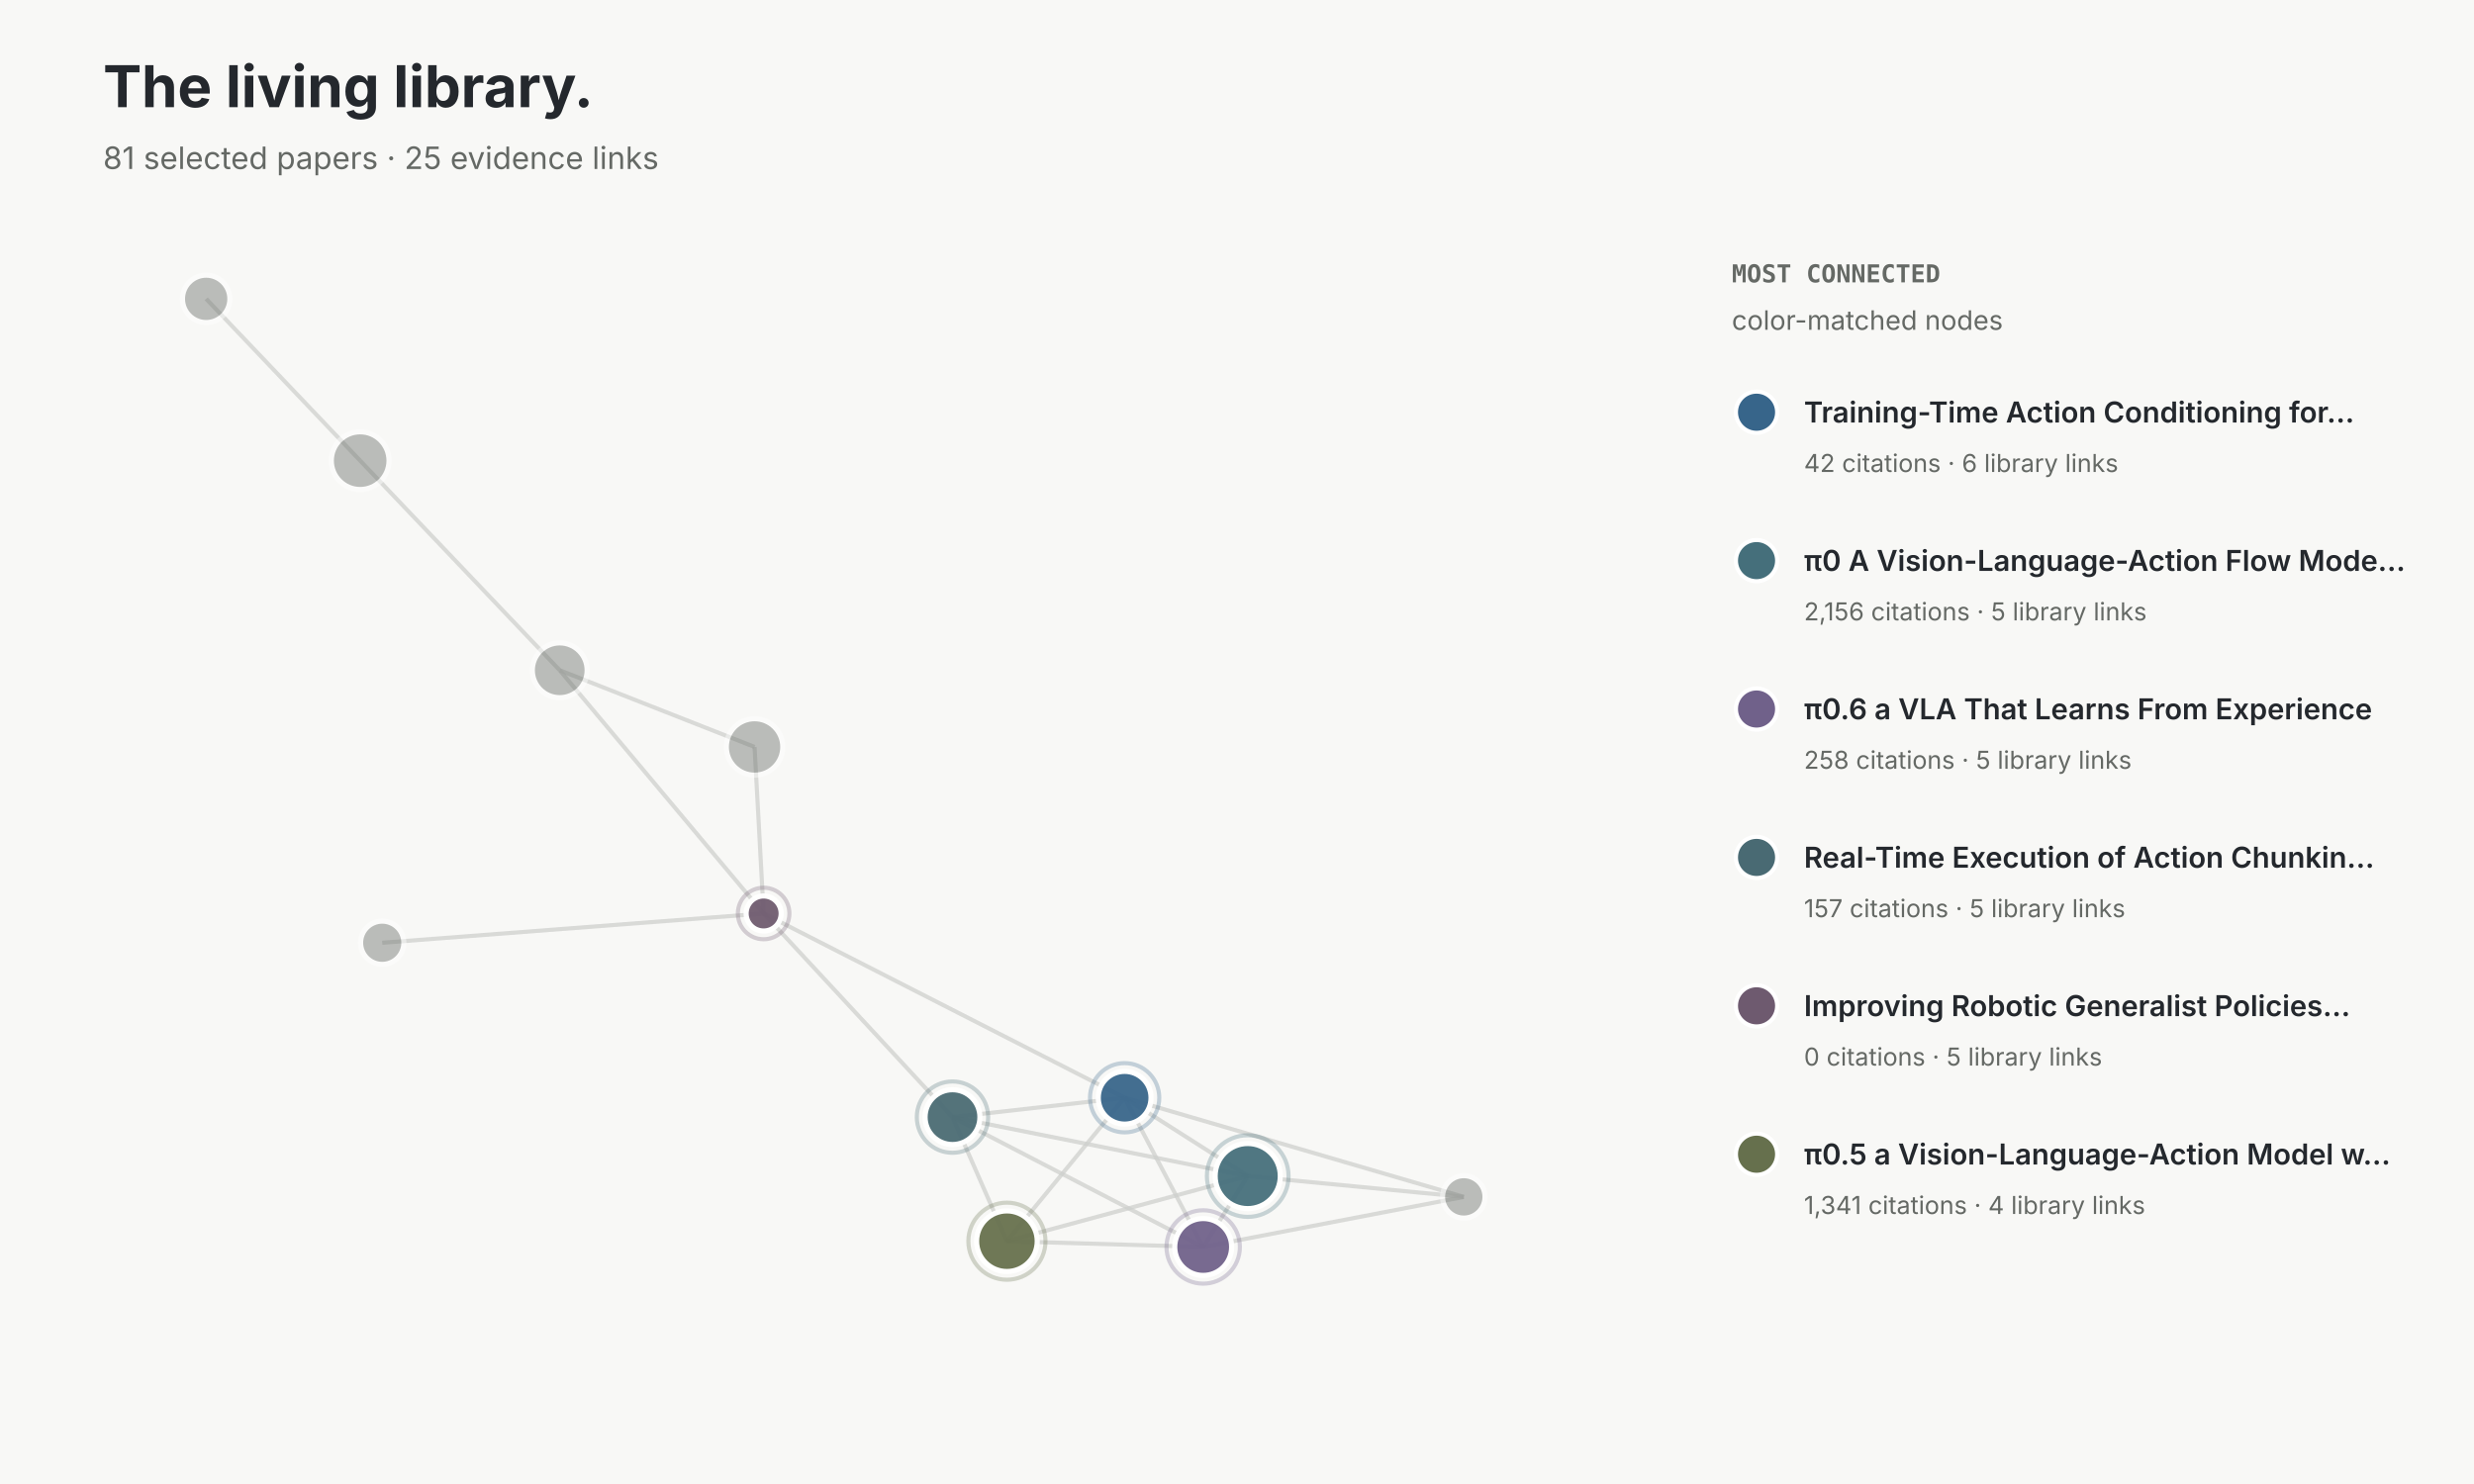
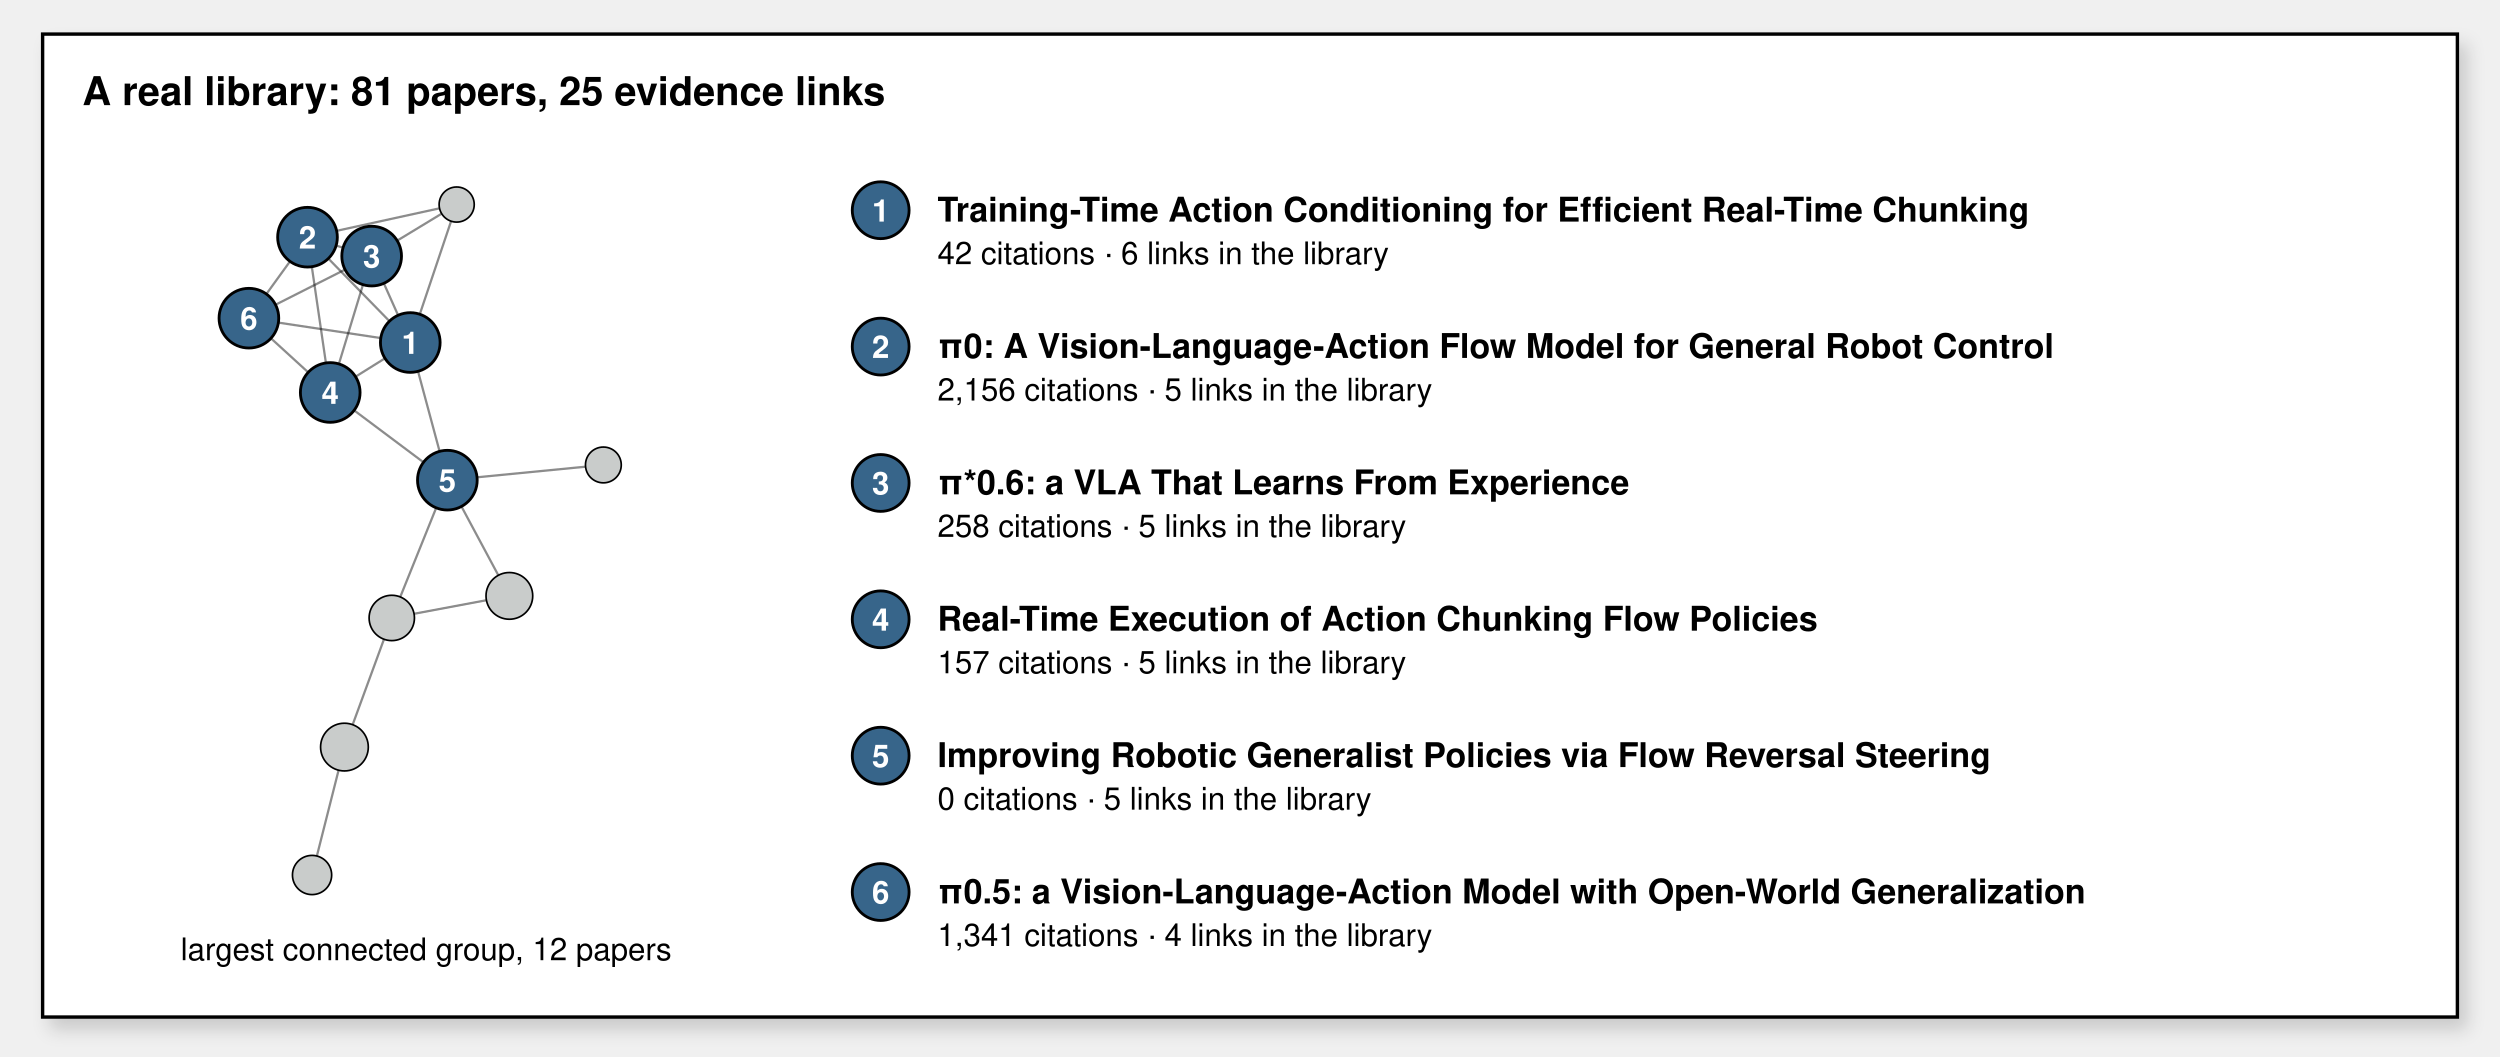
- <svg xmlns="http://www.w3.org/2000/svg" width="1200" height="720" viewBox="0 0 1200 720" role="img">
-   <rect width="100%" height="100%" fill="#F8F8F6" />
-   <text x="50.0" y="52.0" font-family="Inter, IBM Plex Sans, ui-sans-serif, system-ui, sans-serif" font-size="28" font-weight="650" fill="#24282D" text-anchor="start">The living library.</text>
-   <text x="50.0" y="82.0" font-family="Inter, IBM Plex Sans, ui-sans-serif, system-ui, sans-serif" font-size="15" font-weight="400" fill="#656965" text-anchor="start">81 selected papers · 25 evidence links</text>
-   <line x1="100.0" y1="145.0" x2="174.7" y2="223.5" stroke="#CDCECC" stroke-width="2" opacity="0.72" />
-   <line x1="271.5" y1="325.2" x2="370.4" y2="443.2" stroke="#CDCECC" stroke-width="2" opacity="0.72" />
-   <line x1="271.5" y1="325.2" x2="366.0" y2="362.4" stroke="#CDCECC" stroke-width="2" opacity="0.72" />
-   <line x1="271.5" y1="325.2" x2="174.7" y2="223.5" stroke="#CDCECC" stroke-width="2" opacity="0.72" />
-   <line x1="370.4" y1="443.2" x2="366.0" y2="362.4" stroke="#CDCECC" stroke-width="2" opacity="0.72" />
-   <line x1="370.4" y1="443.2" x2="462.0" y2="542.0" stroke="#CDCECC" stroke-width="2" opacity="0.72" />
-   <line x1="370.4" y1="443.2" x2="185.4" y2="457.4" stroke="#CDCECC" stroke-width="2" opacity="0.72" />
-   <line x1="370.4" y1="443.2" x2="545.5" y2="532.6" stroke="#CDCECC" stroke-width="2" opacity="0.72" />
-   <line x1="710.0" y1="580.7" x2="545.5" y2="532.6" stroke="#CDCECC" stroke-width="2" opacity="0.72" />
-   <line x1="710.0" y1="580.7" x2="605.2" y2="570.6" stroke="#CDCECC" stroke-width="2" opacity="0.72" />
-   <line x1="710.0" y1="580.7" x2="583.6" y2="605.0" stroke="#CDCECC" stroke-width="2" opacity="0.72" />
-   <line x1="462.0" y1="542.0" x2="545.5" y2="532.6" stroke="#CDCECC" stroke-width="2" opacity="0.72" />
-   <line x1="462.0" y1="542.0" x2="605.2" y2="570.6" stroke="#CDCECC" stroke-width="2" opacity="0.72" />
-   <line x1="462.0" y1="542.0" x2="488.4" y2="602.2" stroke="#CDCECC" stroke-width="2" opacity="0.72" />
-   <line x1="462.0" y1="542.0" x2="583.6" y2="605.0" stroke="#CDCECC" stroke-width="2" opacity="0.72" />
-   <line x1="545.5" y1="532.6" x2="605.2" y2="570.6" stroke="#CDCECC" stroke-width="2" opacity="0.72" />
-   <line x1="545.5" y1="532.6" x2="488.4" y2="602.2" stroke="#CDCECC" stroke-width="2" opacity="0.72" />
-   <line x1="545.5" y1="532.6" x2="583.6" y2="605.0" stroke="#CDCECC" stroke-width="2" opacity="0.72" />
-   <line x1="605.2" y1="570.6" x2="488.4" y2="602.2" stroke="#CDCECC" stroke-width="2" opacity="0.72" />
-   <line x1="605.2" y1="570.6" x2="583.6" y2="605.0" stroke="#CDCECC" stroke-width="2" opacity="0.72" />
-   <line x1="488.4" y1="602.2" x2="583.6" y2="605.0" stroke="#CDCECC" stroke-width="2" opacity="0.72" />
-   <circle cx="100.0" cy="145.0" r="11.5" fill="#656965" opacity="0.42" stroke="#FFFFFF" stroke-width="2.5" />
-   <circle cx="271.5" cy="325.2" r="13.3" fill="#656965" opacity="0.42" stroke="#FFFFFF" stroke-width="2.5" />
-   <circle cx="370.4" cy="443.2" r="12.5" fill="none" stroke="#6E5A6F" stroke-width="2" opacity="0.28" />
-   <circle cx="370.4" cy="443.2" r="8.5" fill="#6E5A6F" opacity="0.94" stroke="#FFFFFF" stroke-width="2.5" />
-   <circle cx="366.0" cy="362.4" r="13.7" fill="#656965" opacity="0.42" stroke="#FFFFFF" stroke-width="2.5" />
-   <circle cx="174.7" cy="223.5" r="14.0" fill="#656965" opacity="0.42" stroke="#FFFFFF" stroke-width="2.5" />
-   <circle cx="710.0" cy="580.7" r="10.3" fill="#656965" opacity="0.42" stroke="#FFFFFF" stroke-width="2.5" />
-   <circle cx="462.0" cy="542.0" r="17.3" fill="none" stroke="#496A73" stroke-width="2" opacity="0.28" />
-   <circle cx="462.0" cy="542.0" r="13.3" fill="#496A73" opacity="0.94" stroke="#FFFFFF" stroke-width="2.5" />
-   <circle cx="185.4" cy="457.4" r="10.5" fill="#656965" opacity="0.42" stroke="#FFFFFF" stroke-width="2.5" />
-   <circle cx="545.5" cy="532.6" r="16.8" fill="none" stroke="#37658A" stroke-width="2" opacity="0.28" />
-   <circle cx="545.5" cy="532.6" r="12.8" fill="#37658A" opacity="0.94" stroke="#FFFFFF" stroke-width="2.5" />
-   <circle cx="605.2" cy="570.6" r="19.8" fill="none" stroke="#456F7B" stroke-width="2" opacity="0.28" />
-   <circle cx="605.2" cy="570.6" r="15.8" fill="#456F7B" opacity="0.94" stroke="#FFFFFF" stroke-width="2.5" />
-   <circle cx="488.4" cy="602.2" r="18.7" fill="none" stroke="#66704D" stroke-width="2" opacity="0.28" />
-   <circle cx="488.4" cy="602.2" r="14.7" fill="#66704D" opacity="0.94" stroke="#FFFFFF" stroke-width="2.5" />
-   <circle cx="583.6" cy="605.0" r="17.8" fill="none" stroke="#70618A" stroke-width="2" opacity="0.28" />
-   <circle cx="583.6" cy="605.0" r="13.8" fill="#70618A" opacity="0.94" stroke="#FFFFFF" stroke-width="2.5" />
-   <text x="840.0" y="137.0" font-family="IBM Plex Mono, SFMono-Regular, Consolas, monospace" font-size="12" font-weight="650" fill="#656965" text-anchor="start">MOST CONNECTED</text>
-   <text x="840.0" y="160.0" font-family="Inter, IBM Plex Sans, ui-sans-serif, system-ui, sans-serif" font-size="13" font-weight="400" fill="#656965" text-anchor="start">color-matched nodes</text>
-   <circle cx="852" cy="200" r="10" fill="#37658A" stroke="#FFFFFF" stroke-width="2" />
-   <text x="875.0" y="205.0" font-family="Inter, IBM Plex Sans, ui-sans-serif, system-ui, sans-serif" font-size="14" font-weight="580" fill="#24282D" text-anchor="start">Training-Time Action Conditioning for…</text>
-   <text x="875.0" y="229.0" font-family="Inter, IBM Plex Sans, ui-sans-serif, system-ui, sans-serif" font-size="12" font-weight="400" fill="#656965" text-anchor="start">42 citations · 6 library links</text>
-   <circle cx="852" cy="272" r="10" fill="#456F7B" stroke="#FFFFFF" stroke-width="2" />
-   <text x="875.0" y="277.0" font-family="Inter, IBM Plex Sans, ui-sans-serif, system-ui, sans-serif" font-size="14" font-weight="580" fill="#24282D" text-anchor="start">π0 A Vision-Language-Action Flow Mode…</text>
-   <text x="875.0" y="301.0" font-family="Inter, IBM Plex Sans, ui-sans-serif, system-ui, sans-serif" font-size="12" font-weight="400" fill="#656965" text-anchor="start">2,156 citations · 5 library links</text>
-   <circle cx="852" cy="344" r="10" fill="#70618A" stroke="#FFFFFF" stroke-width="2" />
-   <text x="875.0" y="349.0" font-family="Inter, IBM Plex Sans, ui-sans-serif, system-ui, sans-serif" font-size="14" font-weight="580" fill="#24282D" text-anchor="start">π0.6 a VLA That Learns From Experience</text>
-   <text x="875.0" y="373.0" font-family="Inter, IBM Plex Sans, ui-sans-serif, system-ui, sans-serif" font-size="12" font-weight="400" fill="#656965" text-anchor="start">258 citations · 5 library links</text>
-   <circle cx="852" cy="416" r="10" fill="#496A73" stroke="#FFFFFF" stroke-width="2" />
-   <text x="875.0" y="421.0" font-family="Inter, IBM Plex Sans, ui-sans-serif, system-ui, sans-serif" font-size="14" font-weight="580" fill="#24282D" text-anchor="start">Real-Time Execution of Action Chunkin…</text>
-   <text x="875.0" y="445.0" font-family="Inter, IBM Plex Sans, ui-sans-serif, system-ui, sans-serif" font-size="12" font-weight="400" fill="#656965" text-anchor="start">157 citations · 5 library links</text>
-   <circle cx="852" cy="488" r="10" fill="#6E5A6F" stroke="#FFFFFF" stroke-width="2" />
-   <text x="875.0" y="493.0" font-family="Inter, IBM Plex Sans, ui-sans-serif, system-ui, sans-serif" font-size="14" font-weight="580" fill="#24282D" text-anchor="start">Improving Robotic Generalist Policies…</text>
-   <text x="875.0" y="517.0" font-family="Inter, IBM Plex Sans, ui-sans-serif, system-ui, sans-serif" font-size="12" font-weight="400" fill="#656965" text-anchor="start">0 citations · 5 library links</text>
-   <circle cx="852" cy="560" r="10" fill="#66704D" stroke="#FFFFFF" stroke-width="2" />
-   <text x="875.0" y="565.0" font-family="Inter, IBM Plex Sans, ui-sans-serif, system-ui, sans-serif" font-size="14" font-weight="580" fill="#24282D" text-anchor="start">π0.5 a Vision-Language-Action Model w…</text>
-   <text x="875.0" y="589.0" font-family="Inter, IBM Plex Sans, ui-sans-serif, system-ui, sans-serif" font-size="12" font-weight="400" fill="#656965" text-anchor="start">1,341 citations · 4 library links</text>
+ <svg xmlns="http://www.w3.org/2000/svg" width="880" height="372" viewBox="0 0 880 372" role="img" aria-labelledby="library-light-title library-light-description" data-mode="light">
+   <defs>
+     <filter id="library-light-shadow" x="-10%" y="-10%" width="125%" height="125%">
+       <feDropShadow dx="3" dy="4" stdDeviation="3" flood-color="#000000" flood-opacity="0.16" />
+     </filter>
+     <marker id="library-light-head" viewBox="0 0 10 10" refX="10" refY="5" markerWidth="5.5" markerHeight="5.5" orient="auto-start-reverse">
+       <path d="M 0 0 L 10 5 L 0 10 z" fill="#000000" />
+     </marker>
+   </defs>
+   <g data-node="library">
+     <rect data-node-box="true" x="15" y="12" width="850" height="346" fill="#FFFFFF" stroke="#000000" stroke-width="1.2" filter="url(#library-light-shadow)" />
+     <text data-node-content="text" x="29" y="37" fill="#000000" font-family="Helvetica Neue, Helvetica, Arial, sans-serif" font-size="14" font-weight="600" text-anchor="start">A real library: 81 papers, 25 evidence links</text>
+     <line x1="109.845" y1="308" x2="121.243" y2="262.971" stroke="#000000" stroke-width="0.8" stroke-opacity="0.45" />
+     <line x1="137.905" y1="217.518" x2="157.469" y2="169.02" stroke="#000000" stroke-width="0.8" stroke-opacity="0.45" />
+     <line x1="137.905" y1="217.518" x2="179.299" y2="209.753" stroke="#000000" stroke-width="0.8" stroke-opacity="0.45" />
+     <line x1="137.905" y1="217.518" x2="121.243" y2="262.971" stroke="#000000" stroke-width="0.8" stroke-opacity="0.45" />
+     <line x1="157.469" y1="169.02" x2="179.299" y2="209.753" stroke="#000000" stroke-width="0.8" stroke-opacity="0.45" />
+     <line x1="157.469" y1="169.02" x2="116.24" y2="138.151" stroke="#000000" stroke-width="0.8" stroke-opacity="0.45" />
+     <line x1="157.469" y1="169.02" x2="212.387" y2="163.662" stroke="#000000" stroke-width="0.8" stroke-opacity="0.45" />
+     <line x1="157.469" y1="169.02" x2="144.419" y2="120.569" stroke="#000000" stroke-width="0.8" stroke-opacity="0.45" />
+     <line x1="160.75" y1="72" x2="144.419" y2="120.569" stroke="#000000" stroke-width="0.8" stroke-opacity="0.45" />
+     <line x1="160.75" y1="72" x2="108.24" y2="83.493" stroke="#000000" stroke-width="0.8" stroke-opacity="0.45" />
+     <line x1="160.75" y1="72" x2="130.825" y2="90.148" stroke="#000000" stroke-width="0.8" stroke-opacity="0.45" />
+     <line x1="116.24" y1="138.151" x2="144.419" y2="120.569" stroke="#000000" stroke-width="0.8" stroke-opacity="0.45" />
+     <line x1="116.24" y1="138.151" x2="108.24" y2="83.493" stroke="#000000" stroke-width="0.8" stroke-opacity="0.45" />
+     <line x1="116.24" y1="138.151" x2="87.613" y2="112.002" stroke="#000000" stroke-width="0.8" stroke-opacity="0.45" />
+     <line x1="116.24" y1="138.151" x2="130.825" y2="90.148" stroke="#000000" stroke-width="0.8" stroke-opacity="0.45" />
+     <line x1="144.419" y1="120.569" x2="108.24" y2="83.493" stroke="#000000" stroke-width="0.8" stroke-opacity="0.45" />
+     <line x1="144.419" y1="120.569" x2="87.613" y2="112.002" stroke="#000000" stroke-width="0.8" stroke-opacity="0.45" />
+     <line x1="144.419" y1="120.569" x2="130.825" y2="90.148" stroke="#000000" stroke-width="0.8" stroke-opacity="0.45" />
+     <line x1="108.24" y1="83.493" x2="87.613" y2="112.002" stroke="#000000" stroke-width="0.8" stroke-opacity="0.45" />
+     <line x1="108.24" y1="83.493" x2="130.825" y2="90.148" stroke="#000000" stroke-width="0.8" stroke-opacity="0.45" />
+     <line x1="87.613" y1="112.002" x2="130.825" y2="90.148" stroke="#000000" stroke-width="0.8" stroke-opacity="0.45" />
+     <g>
+       <circle cx="109.845" cy="308" r="6.9" fill="#C9CCCB" stroke="#000000" stroke-width="0.6" />
+     </g>
+     <g>
+       <circle cx="137.905" cy="217.518" r="7.98" fill="#C9CCCB" stroke="#000000" stroke-width="0.6" />
+     </g>
+     <g>
+       <circle cx="157.469" cy="169.02" r="10.5" fill="#37658A" stroke="#000000" stroke-width="1" />
+       <text x="157.469" y="173.02" text-anchor="middle" fill="#FFFFFF" font-family="Helvetica Neue, Helvetica, Arial, sans-serif" font-size="11" font-weight="700">5</text>
+     </g>
+     <g>
+       <circle cx="179.299" cy="209.753" r="8.22" fill="#C9CCCB" stroke="#000000" stroke-width="0.6" />
+     </g>
+     <g>
+       <circle cx="121.243" cy="262.971" r="8.4" fill="#C9CCCB" stroke="#000000" stroke-width="0.6" />
+     </g>
+     <g>
+       <circle cx="160.75" cy="72" r="6.18" fill="#C9CCCB" stroke="#000000" stroke-width="0.6" />
+     </g>
+     <g>
+       <circle cx="116.24" cy="138.151" r="10.5" fill="#37658A" stroke="#000000" stroke-width="1" />
+       <text x="116.24" y="142.151" text-anchor="middle" fill="#FFFFFF" font-family="Helvetica Neue, Helvetica, Arial, sans-serif" font-size="11" font-weight="700">4</text>
+     </g>
+     <g>
+       <circle cx="212.387" cy="163.662" r="6.3" fill="#C9CCCB" stroke="#000000" stroke-width="0.6" />
+     </g>
+     <g>
+       <circle cx="144.419" cy="120.569" r="10.5" fill="#37658A" stroke="#000000" stroke-width="1" />
+       <text x="144.419" y="124.569" text-anchor="middle" fill="#FFFFFF" font-family="Helvetica Neue, Helvetica, Arial, sans-serif" font-size="11" font-weight="700">1</text>
+     </g>
+     <g>
+       <circle cx="108.24" cy="83.493" r="10.5" fill="#37658A" stroke="#000000" stroke-width="1" />
+       <text x="108.24" y="87.493" text-anchor="middle" fill="#FFFFFF" font-family="Helvetica Neue, Helvetica, Arial, sans-serif" font-size="11" font-weight="700">2</text>
+     </g>
+     <g>
+       <circle cx="87.613" cy="112.002" r="10.5" fill="#37658A" stroke="#000000" stroke-width="1" />
+       <text x="87.613" y="116.002" text-anchor="middle" fill="#FFFFFF" font-family="Helvetica Neue, Helvetica, Arial, sans-serif" font-size="11" font-weight="700">6</text>
+     </g>
+     <g>
+       <circle cx="130.825" cy="90.148" r="10.5" fill="#37658A" stroke="#000000" stroke-width="1" />
+       <text x="130.825" y="94.148" text-anchor="middle" fill="#FFFFFF" font-family="Helvetica Neue, Helvetica, Arial, sans-serif" font-size="11" font-weight="700">3</text>
+     </g>
+     <text data-node-content="text" x="150" y="338" fill="#000000" font-family="Helvetica Neue, Helvetica, Arial, sans-serif" font-size="11" font-weight="400" text-anchor="middle">largest connected group, 12 papers</text>
+     <g>
+       <circle cx="310" cy="74" r="10" fill="#37658A" stroke="#000000" stroke-width="1" />
+       <text x="310" y="78" text-anchor="middle" fill="#FFFFFF" font-family="Helvetica Neue, Helvetica, Arial, sans-serif" font-size="11" font-weight="700">1</text>
+       <g>
+         <text data-node-content="text" x="330" y="78" fill="#000000" font-family="Helvetica Neue, Helvetica, Arial, sans-serif" font-size="12" font-weight="600" text-anchor="start">Training-Time Action Conditioning for Efficient Real-Time Chunking</text>
+       </g>
+       <text data-node-content="text" x="330" y="93" fill="#000000" font-family="Helvetica Neue, Helvetica, Arial, sans-serif" font-size="11" font-weight="400" text-anchor="start">42 citations · 6 links in the library</text>
+     </g>
+     <g>
+       <circle cx="310" cy="122" r="10" fill="#37658A" stroke="#000000" stroke-width="1" />
+       <text x="310" y="126" text-anchor="middle" fill="#FFFFFF" font-family="Helvetica Neue, Helvetica, Arial, sans-serif" font-size="11" font-weight="700">2</text>
+       <g>
+         <text data-node-content="text" x="330" y="126" fill="#000000" font-family="Helvetica Neue, Helvetica, Arial, sans-serif" font-size="12" font-weight="600" text-anchor="start">π0: A Vision-Language-Action Flow Model for General Robot Control</text>
+       </g>
+       <text data-node-content="text" x="330" y="141" fill="#000000" font-family="Helvetica Neue, Helvetica, Arial, sans-serif" font-size="11" font-weight="400" text-anchor="start">2,156 citations · 5 links in the library</text>
+     </g>
+     <g>
+       <circle cx="310" cy="170" r="10" fill="#37658A" stroke="#000000" stroke-width="1" />
+       <text x="310" y="174" text-anchor="middle" fill="#FFFFFF" font-family="Helvetica Neue, Helvetica, Arial, sans-serif" font-size="11" font-weight="700">3</text>
+       <g>
+         <text data-node-content="text" x="330" y="174" fill="#000000" font-family="Helvetica Neue, Helvetica, Arial, sans-serif" font-size="12" font-weight="600" text-anchor="start">π*0.6: a VLA That Learns From Experience</text>
+       </g>
+       <text data-node-content="text" x="330" y="189" fill="#000000" font-family="Helvetica Neue, Helvetica, Arial, sans-serif" font-size="11" font-weight="400" text-anchor="start">258 citations · 5 links in the library</text>
+     </g>
+     <g>
+       <circle cx="310" cy="218" r="10" fill="#37658A" stroke="#000000" stroke-width="1" />
+       <text x="310" y="222" text-anchor="middle" fill="#FFFFFF" font-family="Helvetica Neue, Helvetica, Arial, sans-serif" font-size="11" font-weight="700">4</text>
+       <g>
+         <text data-node-content="text" x="330" y="222" fill="#000000" font-family="Helvetica Neue, Helvetica, Arial, sans-serif" font-size="12" font-weight="600" text-anchor="start">Real-Time Execution of Action Chunking Flow Policies</text>
+       </g>
+       <text data-node-content="text" x="330" y="237" fill="#000000" font-family="Helvetica Neue, Helvetica, Arial, sans-serif" font-size="11" font-weight="400" text-anchor="start">157 citations · 5 links in the library</text>
+     </g>
+     <g>
+       <circle cx="310" cy="266" r="10" fill="#37658A" stroke="#000000" stroke-width="1" />
+       <text x="310" y="270" text-anchor="middle" fill="#FFFFFF" font-family="Helvetica Neue, Helvetica, Arial, sans-serif" font-size="11" font-weight="700">5</text>
+       <g>
+         <text data-node-content="text" x="330" y="270" fill="#000000" font-family="Helvetica Neue, Helvetica, Arial, sans-serif" font-size="12" font-weight="600" text-anchor="start">Improving Robotic Generalist Policies via Flow Reversal Steering</text>
+       </g>
+       <text data-node-content="text" x="330" y="285" fill="#000000" font-family="Helvetica Neue, Helvetica, Arial, sans-serif" font-size="11" font-weight="400" text-anchor="start">0 citations · 5 links in the library</text>
+     </g>
+     <g>
+       <circle cx="310" cy="314" r="10" fill="#37658A" stroke="#000000" stroke-width="1" />
+       <text x="310" y="318" text-anchor="middle" fill="#FFFFFF" font-family="Helvetica Neue, Helvetica, Arial, sans-serif" font-size="11" font-weight="700">6</text>
+       <g>
+         <text data-node-content="text" x="330" y="318" fill="#000000" font-family="Helvetica Neue, Helvetica, Arial, sans-serif" font-size="12" font-weight="600" text-anchor="start">π0.5: a Vision-Language-Action Model with Open-World Generalization</text>
+       </g>
+       <text data-node-content="text" x="330" y="333" fill="#000000" font-family="Helvetica Neue, Helvetica, Arial, sans-serif" font-size="11" font-weight="400" text-anchor="start">1,341 citations · 4 links in the library</text>
+     </g>
+   </g>
</svg>
